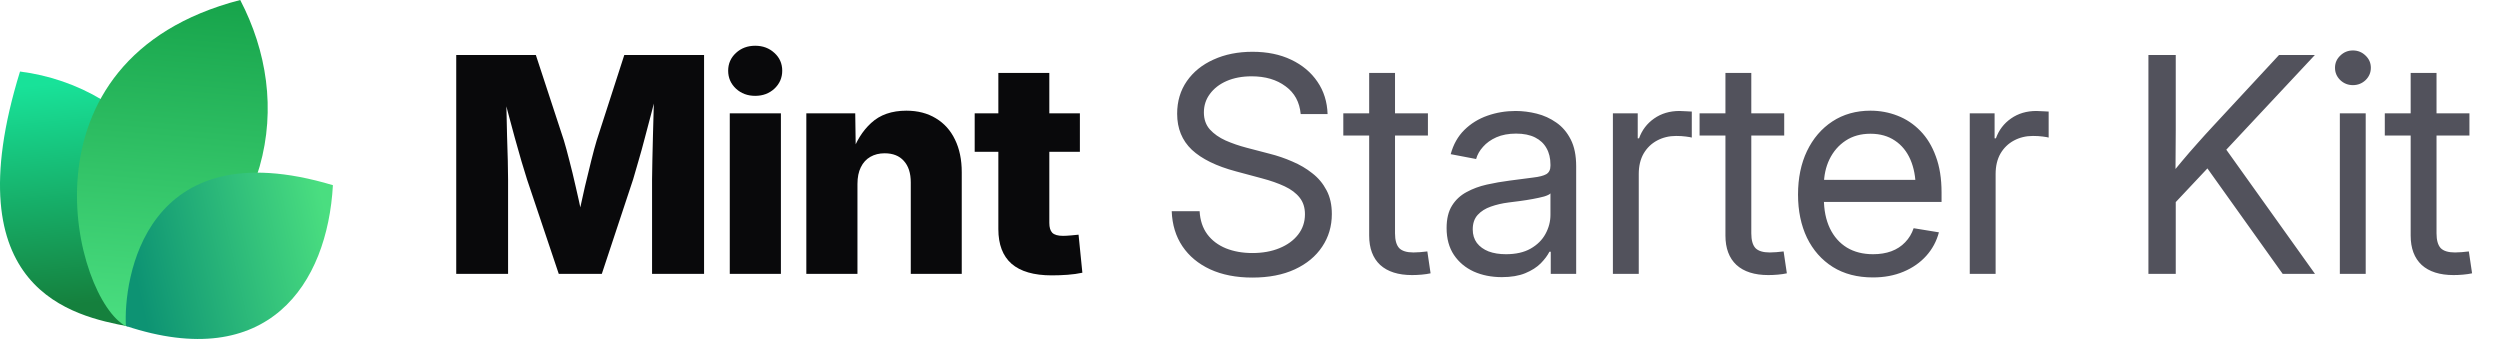
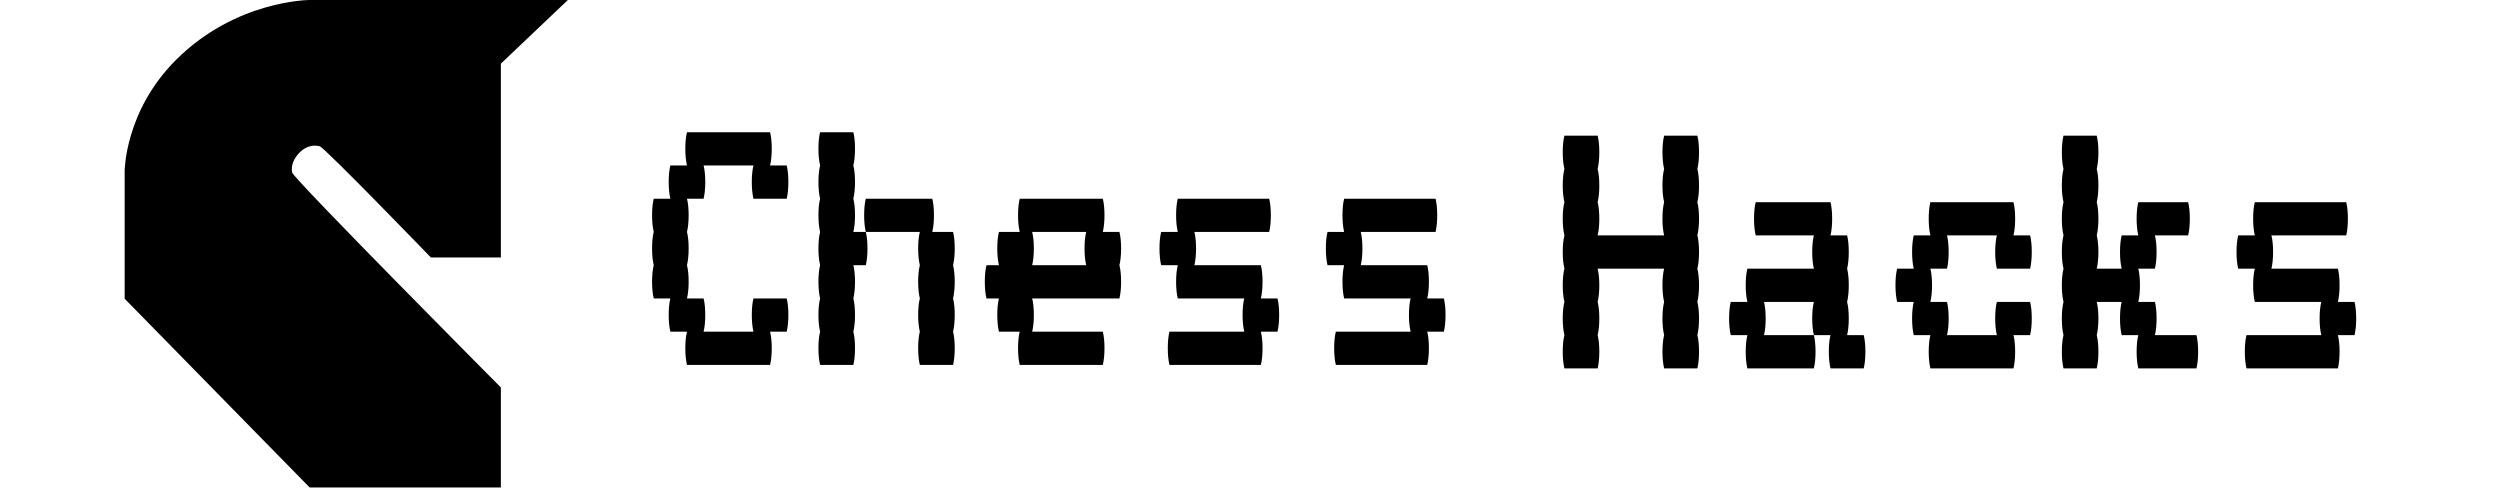
- <svg xmlns="http://www.w3.org/2000/svg" width="177" height="24" viewBox="0 0 177 24" fill="none">
-   <path d="M9.061 23.108C5.268 22.377 -3.391 20.627 1.417 5.064C9.634 6.099 16.973 14.064 9.061 23.108Z" fill="url(#paint0_linear_17557_2020)" />
-   <path d="M8.919 23.094C5.276 21.222 0.784 4.209 17.007 0C20.757 7.193 19.621 16.545 8.919 23.094Z" fill="url(#paint1_linear_17557_2020)" />
-   <path d="M8.914 23.079C8.735 19.882 10.159 9.085 23.57 13.111C23.181 20.123 18.984 26.418 8.914 23.079Z" fill="url(#paint2_linear_17557_2020)" />
-   <path d="M32.301 19.392V3.894H37.938L39.925 9.948C40.036 10.315 40.164 10.787 40.31 11.362C40.462 11.938 40.611 12.552 40.757 13.204C40.91 13.855 41.048 14.483 41.173 15.086C41.305 15.682 41.412 16.192 41.495 16.615H40.695C40.771 16.192 40.871 15.682 40.996 15.086C41.128 14.49 41.267 13.866 41.412 13.214C41.565 12.562 41.714 11.948 41.86 11.373C42.005 10.79 42.133 10.315 42.244 9.948L44.2 3.894H49.848V19.392H46.166V12.704C46.166 12.357 46.173 11.917 46.187 11.383C46.2 10.849 46.214 10.27 46.228 9.646C46.249 9.022 46.266 8.391 46.28 7.753C46.301 7.115 46.311 6.519 46.311 5.964H46.623C46.485 6.561 46.332 7.181 46.166 7.826C45.999 8.471 45.833 9.102 45.666 9.719C45.507 10.336 45.351 10.901 45.198 11.414C45.053 11.928 44.928 12.357 44.824 12.704L42.608 19.392H39.561L37.314 12.704C37.203 12.357 37.072 11.928 36.919 11.414C36.773 10.901 36.614 10.34 36.441 9.729C36.274 9.112 36.104 8.481 35.931 7.836C35.764 7.192 35.608 6.567 35.463 5.964H35.827C35.834 6.512 35.844 7.105 35.858 7.743C35.872 8.374 35.886 9.005 35.9 9.636C35.92 10.26 35.938 10.839 35.952 11.373C35.965 11.907 35.972 12.351 35.972 12.704V19.392H32.301ZM51.668 19.392V8.024H55.288V19.392H51.668ZM53.468 6.786C52.927 6.786 52.473 6.616 52.105 6.276C51.738 5.93 51.554 5.507 51.554 5.007C51.554 4.508 51.738 4.088 52.105 3.749C52.473 3.409 52.927 3.239 53.468 3.239C54.009 3.239 54.463 3.409 54.83 3.749C55.198 4.082 55.382 4.501 55.382 5.007C55.382 5.507 55.198 5.93 54.83 6.276C54.463 6.616 54.009 6.786 53.468 6.786ZM60.708 13.027V19.392H57.088V8.024H60.551L60.593 10.967H60.281C60.593 10.024 61.061 9.268 61.685 8.7C62.309 8.124 63.138 7.836 64.171 7.836C64.975 7.836 65.672 8.017 66.262 8.377C66.851 8.731 67.302 9.234 67.614 9.885C67.933 10.537 68.092 11.307 68.092 12.194V19.392H64.483V12.912C64.483 12.26 64.32 11.754 63.994 11.394C63.675 11.033 63.221 10.853 62.632 10.853C62.25 10.853 61.914 10.936 61.623 11.102C61.332 11.269 61.106 11.515 60.947 11.841C60.787 12.16 60.708 12.555 60.708 13.027ZM76.456 8.024V10.749H69.008V8.024H76.456ZM70.683 5.163H74.292V15.783C74.292 16.102 74.361 16.334 74.5 16.48C74.646 16.625 74.899 16.698 75.259 16.698C75.405 16.698 75.596 16.688 75.831 16.667C76.074 16.646 76.251 16.629 76.362 16.615L76.632 19.309C76.313 19.378 75.963 19.427 75.582 19.455C75.207 19.482 74.836 19.496 74.469 19.496C73.2 19.496 72.25 19.222 71.619 18.674C70.995 18.127 70.683 17.308 70.683 16.22V5.163Z" fill="#09090B" />
-   <path d="M88.667 19.652C87.523 19.652 86.528 19.458 85.682 19.07C84.843 18.681 84.188 18.137 83.716 17.437C83.245 16.736 82.992 15.908 82.957 14.951H84.933C84.968 15.596 85.148 16.14 85.474 16.584C85.8 17.021 86.24 17.354 86.795 17.582C87.35 17.804 87.974 17.915 88.667 17.915C89.388 17.915 90.026 17.801 90.581 17.572C91.143 17.343 91.583 17.024 91.902 16.615C92.228 16.199 92.391 15.717 92.391 15.169C92.391 14.698 92.266 14.306 92.017 13.994C91.767 13.675 91.413 13.408 90.956 13.193C90.498 12.978 89.954 12.787 89.323 12.621L87.502 12.132C86.123 11.765 85.082 11.255 84.382 10.603C83.689 9.944 83.342 9.095 83.342 8.055C83.342 7.174 83.571 6.404 84.028 5.746C84.486 5.087 85.117 4.577 85.921 4.217C86.726 3.849 87.645 3.666 88.678 3.666C89.718 3.666 90.63 3.853 91.413 4.227C92.204 4.602 92.824 5.122 93.275 5.787C93.726 6.446 93.965 7.209 93.993 8.076H92.089C92.013 7.23 91.656 6.574 91.018 6.11C90.387 5.638 89.586 5.403 88.615 5.403C87.95 5.403 87.36 5.513 86.847 5.735C86.341 5.957 85.946 6.262 85.661 6.651C85.377 7.032 85.235 7.469 85.235 7.961C85.235 8.447 85.377 8.849 85.661 9.168C85.946 9.48 86.317 9.74 86.774 9.948C87.232 10.149 87.724 10.319 88.251 10.457L89.884 10.884C90.439 11.023 90.977 11.206 91.496 11.435C92.023 11.657 92.495 11.934 92.911 12.267C93.334 12.593 93.67 12.995 93.92 13.474C94.17 13.945 94.294 14.504 94.294 15.149C94.294 16.015 94.066 16.788 93.608 17.468C93.157 18.148 92.512 18.681 91.673 19.07C90.834 19.458 89.832 19.652 88.667 19.652ZM101.097 8.024V9.594H95.106V8.024H101.097ZM96.937 5.163H98.767V16.521C98.767 17 98.865 17.347 99.059 17.562C99.26 17.77 99.6 17.874 100.078 17.874C100.21 17.874 100.366 17.867 100.546 17.853C100.733 17.832 100.903 17.815 101.056 17.801L101.285 19.351C101.097 19.392 100.886 19.423 100.65 19.444C100.414 19.465 100.189 19.475 99.974 19.475C98.996 19.475 98.244 19.236 97.717 18.758C97.197 18.272 96.937 17.579 96.937 16.677V5.163ZM106.33 19.621C105.595 19.621 104.932 19.489 104.343 19.226C103.754 18.955 103.285 18.564 102.939 18.05C102.592 17.53 102.419 16.896 102.419 16.147C102.419 15.495 102.547 14.965 102.804 14.556C103.06 14.146 103.403 13.828 103.833 13.599C104.263 13.363 104.742 13.186 105.269 13.068C105.796 12.95 106.333 12.857 106.881 12.787C107.574 12.69 108.132 12.617 108.555 12.569C108.978 12.52 109.287 12.441 109.481 12.33C109.675 12.212 109.772 12.014 109.772 11.737V11.654C109.772 11.203 109.679 10.815 109.492 10.489C109.311 10.163 109.041 9.91 108.68 9.729C108.32 9.549 107.872 9.459 107.338 9.459C106.805 9.459 106.34 9.546 105.945 9.719C105.556 9.892 105.241 10.118 104.998 10.395C104.755 10.665 104.593 10.953 104.509 11.258L102.71 10.915C102.897 10.222 103.22 9.65 103.677 9.199C104.135 8.748 104.679 8.412 105.31 8.19C105.941 7.968 106.607 7.857 107.307 7.857C107.8 7.857 108.295 7.92 108.795 8.044C109.301 8.169 109.765 8.381 110.188 8.679C110.611 8.97 110.951 9.369 111.208 9.875C111.464 10.374 111.593 11.005 111.593 11.768V19.392H109.793V17.822H109.7C109.568 18.085 109.363 18.359 109.086 18.643C108.809 18.921 108.444 19.153 107.994 19.34C107.543 19.527 106.988 19.621 106.33 19.621ZM106.621 17.998C107.321 17.998 107.904 17.867 108.368 17.603C108.84 17.333 109.19 16.986 109.419 16.563C109.654 16.133 109.772 15.682 109.772 15.211V13.692C109.703 13.769 109.554 13.841 109.325 13.911C109.096 13.973 108.829 14.032 108.524 14.088C108.226 14.143 107.921 14.192 107.609 14.233C107.304 14.275 107.033 14.309 106.798 14.337C106.354 14.393 105.938 14.49 105.549 14.628C105.168 14.76 104.86 14.954 104.624 15.211C104.388 15.467 104.27 15.811 104.27 16.241C104.27 16.615 104.367 16.934 104.561 17.198C104.762 17.461 105.04 17.662 105.393 17.801C105.747 17.933 106.156 17.998 106.621 17.998ZM114.193 19.392V8.024H115.951V9.792H116.045C116.253 9.209 116.61 8.741 117.116 8.388C117.622 8.034 118.219 7.857 118.905 7.857C119.058 7.857 119.217 7.864 119.384 7.878C119.55 7.885 119.682 7.892 119.779 7.899V9.74C119.716 9.719 119.578 9.695 119.363 9.667C119.155 9.639 118.922 9.625 118.666 9.625C118.174 9.625 117.726 9.733 117.324 9.948C116.922 10.163 116.603 10.471 116.367 10.874C116.138 11.276 116.024 11.758 116.024 12.319V19.392H114.193ZM126.322 8.024V9.594H120.33V8.024H126.322ZM122.161 5.163H123.992V16.521C123.992 17 124.089 17.347 124.283 17.562C124.484 17.77 124.824 17.874 125.302 17.874C125.434 17.874 125.59 17.867 125.77 17.853C125.958 17.832 126.127 17.815 126.28 17.801L126.509 19.351C126.322 19.392 126.11 19.423 125.874 19.444C125.639 19.465 125.413 19.475 125.198 19.475C124.221 19.475 123.468 19.236 122.941 18.758C122.421 18.272 122.161 17.579 122.161 16.677V5.163ZM132.604 19.642C131.502 19.642 130.555 19.396 129.765 18.903C128.974 18.404 128.364 17.714 127.934 16.834C127.511 15.946 127.3 14.927 127.3 13.775C127.3 12.611 127.511 11.584 127.934 10.697C128.364 9.802 128.964 9.102 129.734 8.596C130.51 8.089 131.408 7.836 132.428 7.836C133.1 7.836 133.738 7.954 134.341 8.19C134.952 8.426 135.489 8.783 135.954 9.261C136.425 9.74 136.793 10.343 137.056 11.071C137.327 11.792 137.462 12.645 137.462 13.63V14.296H128.433V12.735H136.463L135.631 13.297C135.631 12.541 135.506 11.876 135.257 11.3C135.007 10.725 134.643 10.277 134.165 9.958C133.686 9.632 133.107 9.469 132.428 9.469C131.748 9.469 131.162 9.632 130.67 9.958C130.177 10.284 129.796 10.725 129.526 11.279C129.262 11.827 129.13 12.441 129.13 13.12V14.046C129.13 14.864 129.273 15.572 129.557 16.168C129.841 16.757 130.243 17.211 130.763 17.53C131.283 17.842 131.901 17.998 132.615 17.998C133.093 17.998 133.523 17.929 133.905 17.79C134.293 17.645 134.619 17.433 134.882 17.156C135.153 16.879 135.354 16.546 135.486 16.157L137.275 16.449C137.108 17.08 136.81 17.634 136.38 18.113C135.95 18.591 135.413 18.966 134.768 19.236C134.123 19.507 133.402 19.642 132.604 19.642ZM139.459 19.392V8.024H141.217V9.792H141.311C141.519 9.209 141.876 8.741 142.382 8.388C142.888 8.034 143.485 7.857 144.171 7.857C144.324 7.857 144.483 7.864 144.649 7.878C144.816 7.885 144.948 7.892 145.045 7.899V9.74C144.982 9.719 144.844 9.695 144.629 9.667C144.421 9.639 144.188 9.625 143.932 9.625C143.439 9.625 142.992 9.733 142.59 9.948C142.188 10.163 141.869 10.471 141.633 10.874C141.404 11.276 141.29 11.758 141.29 12.319V19.392H139.459ZM153.429 14.961V12.715C153.783 12.257 154.136 11.82 154.49 11.404C154.844 10.981 155.204 10.565 155.572 10.156C155.939 9.74 156.314 9.327 156.695 8.918L161.355 3.894H163.893L157.277 10.967H157.184L153.429 14.961ZM152.108 19.392V3.894H154.043V9.241L154.022 12.559L154.043 13.505V19.392H152.108ZM161.615 19.392L155.967 11.477L157.173 9.969L163.903 19.392H161.615ZM165.661 19.392V8.024H167.492V19.392H165.661ZM166.587 6.027C166.24 6.027 165.942 5.909 165.692 5.673C165.443 5.43 165.318 5.139 165.318 4.799C165.318 4.459 165.443 4.172 165.692 3.936C165.942 3.693 166.24 3.572 166.587 3.572C166.934 3.572 167.232 3.693 167.482 3.936C167.731 4.172 167.856 4.459 167.856 4.799C167.856 5.139 167.731 5.43 167.482 5.673C167.232 5.909 166.934 6.027 166.587 6.027ZM174.836 8.024V9.594H168.844V8.024H174.836ZM170.675 5.163H172.506V16.521C172.506 17 172.603 17.347 172.797 17.562C172.998 17.77 173.338 17.874 173.816 17.874C173.948 17.874 174.104 17.867 174.284 17.853C174.472 17.832 174.641 17.815 174.794 17.801L175.023 19.351C174.836 19.392 174.624 19.423 174.388 19.444C174.153 19.465 173.927 19.475 173.712 19.475C172.735 19.475 171.982 19.236 171.455 18.758C170.935 18.272 170.675 17.579 170.675 16.677V5.163Z" fill="#52525C" />
-   <defs>
-     <linearGradient id="paint0_linear_17557_2020" x1="3.776" y1="5.916" x2="5.232" y2="21.559" gradientUnits="userSpaceOnUse">
-       <stop stop-color="#18E299" />
-       <stop offset="1" stop-color="#15803D" />
-     </linearGradient>
-     <linearGradient id="paint1_linear_17557_2020" x1="12.171" y1="-0.718" x2="10.19" y2="22.983" gradientUnits="userSpaceOnUse">
-       <stop stop-color="#16A34A" />
-       <stop offset="1" stop-color="#4ADE80" />
-     </linearGradient>
-     <linearGradient id="paint2_linear_17557_2020" x1="23.133" y1="15.353" x2="9.338" y2="18.52" gradientUnits="userSpaceOnUse">
-       <stop stop-color="#4ADE80" />
-       <stop offset="1" stop-color="#0D9373" />
-     </linearGradient>
-   </defs>
+ <svg xmlns="http://www.w3.org/2000/svg" width="361" height="71" viewBox="0 0 361 71" fill="none">
+   <path d="M72.327 70.39V55.951C72.327 55.951 42.366 25.81 42.185 24.907C41.978 23.87 42.464 22.824 43.268 22.019C44.073 21.215 45.075 20.847 46.156 21.117C46.878 21.297 62.22 37.18 62.22 37.18H72.327V9.189L82 0H44.712C44.712 0 34.064 0 25.4 8.663C18 16.063 18 24.727 18 24.727V43.136L44.712 70.39H72.327Z" fill="black" />
+   <path d="M65.895 16.762C67.209 19.402 65.302 24.717 65.115 24.159C64.821 23.276 63.938 21.51 63.349 20.627C62.482 19.326 61.572 18.569 61.849 17.048C62.218 15.017 64.581 14.121 65.895 16.762Z" fill="black" />
+   <path d="M113.6 43.095C113.76 43.735 113.84 44.535 113.84 45.495C113.84 46.415 113.76 47.215 113.6 47.895H111.2C111.36 48.535 111.44 49.335 111.44 50.295C111.44 51.215 111.36 52.015 111.2 52.695H99.2C99.04 52.015 98.96 51.215 98.96 50.295C98.96 49.335 99.04 48.535 99.2 47.895H96.8C96.64 47.215 96.56 46.415 96.56 45.495C96.56 44.535 96.64 43.735 96.8 43.095H94.4C94.24 42.415 94.16 41.615 94.16 40.695C94.16 39.735 94.24 38.935 94.4 38.295C94.24 37.615 94.16 36.815 94.16 35.895C94.16 34.935 94.24 34.135 94.4 33.495C94.24 32.815 94.16 32.015 94.16 31.095C94.16 30.135 94.24 29.335 94.4 28.695H96.8C96.64 28.015 96.56 27.215 96.56 26.295C96.56 25.335 96.64 24.535 96.8 23.895H99.2C99.04 23.215 98.96 22.415 98.96 21.495C98.96 20.535 99.04 19.735 99.2 19.095H111.2C111.36 19.735 111.44 20.535 111.44 21.495C111.44 22.415 111.36 23.215 111.2 23.895H113.6C113.76 24.535 113.84 25.335 113.84 26.295C113.84 27.215 113.76 28.015 113.6 28.695H108.8C108.64 28.015 108.56 27.215 108.56 26.295C108.56 25.335 108.64 24.535 108.8 23.895H101.6C101.76 24.535 101.84 25.335 101.84 26.295C101.84 27.215 101.76 28.015 101.6 28.695H99.2C99.36 29.335 99.44 30.135 99.44 31.095C99.44 32.015 99.36 32.815 99.2 33.495C99.36 34.135 99.44 34.935 99.44 35.895C99.44 36.815 99.36 37.615 99.2 38.295C99.36 38.935 99.44 39.735 99.44 40.695C99.44 41.615 99.36 42.415 99.2 43.095H101.6C101.76 43.735 101.84 44.535 101.84 45.495C101.84 46.415 101.76 47.215 101.6 47.895H108.8C108.64 47.215 108.56 46.415 108.56 45.495C108.56 44.535 108.64 43.735 108.8 43.095H113.6ZM123.463 31.095C123.463 32.015 123.383 32.815 123.223 33.495H125.023C125.183 34.135 125.263 34.935 125.263 35.895C125.263 36.815 125.183 37.615 125.023 38.295H123.223C123.383 38.935 123.463 39.735 123.463 40.695C123.463 41.615 123.383 42.415 123.223 43.095C123.383 43.735 123.463 44.535 123.463 45.495C123.463 46.415 123.383 47.215 123.223 47.895C123.383 48.535 123.463 49.335 123.463 50.295C123.463 51.215 123.383 52.015 123.223 52.695H118.423C118.263 52.015 118.183 51.215 118.183 50.295C118.183 49.335 118.263 48.535 118.423 47.895C118.263 47.215 118.183 46.415 118.183 45.495C118.183 44.535 118.263 43.735 118.423 43.095C118.263 42.415 118.183 41.615 118.183 40.695C118.183 39.735 118.263 38.935 118.423 38.295C118.263 37.615 118.183 36.815 118.183 35.895C118.183 34.935 118.263 34.135 118.423 33.495C118.263 32.815 118.183 32.015 118.183 31.095C118.183 30.135 118.263 29.335 118.423 28.695C118.263 28.015 118.183 27.215 118.183 26.295C118.183 25.335 118.263 24.535 118.423 23.895C118.263 23.215 118.183 22.415 118.183 21.495C118.183 20.535 118.263 19.735 118.423 19.095H123.223C123.383 19.735 123.463 20.535 123.463 21.495C123.463 22.415 123.383 23.215 123.223 23.895C123.383 24.535 123.463 25.335 123.463 26.295C123.463 27.215 123.383 28.015 123.223 28.695C123.383 29.335 123.463 30.135 123.463 31.095ZM137.623 38.295C137.783 38.935 137.863 39.735 137.863 40.695C137.863 41.615 137.783 42.415 137.623 43.095C137.783 43.735 137.863 44.535 137.863 45.495C137.863 46.415 137.783 47.215 137.623 47.895C137.783 48.535 137.863 49.335 137.863 50.295C137.863 51.215 137.783 52.015 137.623 52.695H132.823C132.663 52.015 132.583 51.215 132.583 50.295C132.583 49.335 132.663 48.535 132.823 47.895C132.663 47.215 132.583 46.415 132.583 45.495C132.583 44.535 132.663 43.735 132.823 43.095C132.663 42.415 132.583 41.615 132.583 40.695C132.583 39.735 132.663 38.935 132.823 38.295C132.663 37.615 132.583 36.815 132.583 35.895C132.583 34.935 132.663 34.135 132.823 33.495H125.023C124.863 32.815 124.783 32.015 124.783 31.095C124.783 30.135 124.863 29.335 125.023 28.695H134.623C134.783 29.335 134.863 30.135 134.863 31.095C134.863 32.015 134.783 32.815 134.623 33.495H137.623C137.783 34.135 137.863 34.935 137.863 35.895C137.863 36.815 137.783 37.615 137.623 38.295ZM161.887 35.895C161.887 36.815 161.807 37.615 161.647 38.295C161.807 38.935 161.887 39.735 161.887 40.695C161.887 41.615 161.807 42.415 161.647 43.095H149.047C149.207 43.735 149.287 44.535 149.287 45.495C149.287 46.415 149.207 47.215 149.047 47.895H159.247C159.407 48.535 159.487 49.335 159.487 50.295C159.487 51.215 159.407 52.015 159.247 52.695H147.247C147.087 52.015 147.007 51.215 147.007 50.295C147.007 49.335 147.087 48.535 147.247 47.895H144.247C144.087 47.215 144.007 46.415 144.007 45.495C144.007 44.535 144.087 43.735 144.247 43.095H142.447C142.287 42.415 142.207 41.615 142.207 40.695C142.207 39.735 142.287 38.935 142.447 38.295H144.247C144.087 37.615 144.007 36.815 144.007 35.895C144.007 34.935 144.087 34.135 144.247 33.495H147.247C147.087 32.815 147.007 32.015 147.007 31.095C147.007 30.135 147.087 29.335 147.247 28.695H159.247C159.407 29.335 159.487 30.135 159.487 31.095C159.487 32.015 159.407 32.815 159.247 33.495H161.647C161.807 34.135 161.887 34.935 161.887 35.895ZM156.847 38.295C156.687 37.615 156.607 36.815 156.607 35.895C156.607 34.935 156.687 34.135 156.847 33.495H149.047C149.207 34.135 149.287 34.935 149.287 35.895C149.287 36.815 149.207 37.615 149.047 38.295H156.847ZM184.71 45.495C184.71 46.415 184.63 47.215 184.47 47.895H182.07C182.23 48.535 182.31 49.335 182.31 50.295C182.31 51.215 182.23 52.015 182.07 52.695H168.87C168.71 52.015 168.63 51.215 168.63 50.295C168.63 49.335 168.71 48.535 168.87 47.895H179.67C179.51 47.215 179.43 46.415 179.43 45.495C179.43 44.535 179.51 43.735 179.67 43.095H170.07C169.91 42.415 169.83 41.615 169.83 40.695C169.83 39.735 169.91 38.935 170.07 38.295H167.67C167.51 37.615 167.43 36.815 167.43 35.895C167.43 34.935 167.51 34.135 167.67 33.495H170.07C169.91 32.815 169.83 32.015 169.83 31.095C169.83 30.135 169.91 29.335 170.07 28.695H183.27C183.43 29.335 183.51 30.135 183.51 31.095C183.51 32.015 183.43 32.815 183.27 33.495H172.47C172.63 34.135 172.71 34.935 172.71 35.895C172.71 36.815 172.63 37.615 172.47 38.295H182.07C182.23 38.935 182.31 39.735 182.31 40.695C182.31 41.615 182.23 42.415 182.07 43.095H184.47C184.63 43.735 184.71 44.535 184.71 45.495ZM208.734 45.495C208.734 46.415 208.654 47.215 208.494 47.895H206.094C206.254 48.535 206.334 49.335 206.334 50.295C206.334 51.215 206.254 52.015 206.094 52.695H192.894C192.734 52.015 192.654 51.215 192.654 50.295C192.654 49.335 192.734 48.535 192.894 47.895H203.694C203.534 47.215 203.454 46.415 203.454 45.495C203.454 44.535 203.534 43.735 203.694 43.095H194.094C193.934 42.415 193.854 41.615 193.854 40.695C193.854 39.735 193.934 38.935 194.094 38.295H191.694C191.534 37.615 191.454 36.815 191.454 35.895C191.454 34.935 191.534 34.135 191.694 33.495H194.094C193.934 32.815 193.854 32.015 193.854 31.095C193.854 30.135 193.934 29.335 194.094 28.695H207.294C207.454 29.335 207.534 30.135 207.534 31.095C207.534 32.015 207.454 32.815 207.294 33.495H196.494C196.654 34.135 196.734 34.935 196.734 35.895C196.734 36.815 196.654 37.615 196.494 38.295H206.094C206.254 38.935 206.334 39.735 206.334 40.695C206.334 41.615 206.254 42.415 206.094 43.095H208.494C208.654 43.735 208.734 44.535 208.734 45.495Z" fill="black" />
+   <path d="M245.1 24.395C245.26 25.035 245.34 25.835 245.34 26.795C245.34 27.715 245.26 28.515 245.1 29.195C245.26 29.835 245.34 30.635 245.34 31.595C245.34 32.515 245.26 33.315 245.1 33.995C245.26 34.635 245.34 35.435 245.34 36.395C245.34 37.315 245.26 38.115 245.1 38.795C245.26 39.435 245.34 40.235 245.34 41.195C245.34 42.115 245.26 42.915 245.1 43.595C245.26 44.235 245.34 45.035 245.34 45.995C245.34 46.915 245.26 47.715 245.1 48.395C245.26 49.035 245.34 49.835 245.34 50.795C245.34 51.715 245.26 52.515 245.1 53.195H240.3C240.14 52.515 240.06 51.715 240.06 50.795C240.06 49.835 240.14 49.035 240.3 48.395C240.14 47.715 240.06 46.915 240.06 45.995C240.06 45.035 240.14 44.235 240.3 43.595C240.14 42.915 240.06 42.115 240.06 41.195C240.06 40.235 240.14 39.435 240.3 38.795H230.7C230.86 39.435 230.94 40.235 230.94 41.195C230.94 42.115 230.86 42.915 230.7 43.595C230.86 44.235 230.94 45.035 230.94 45.995C230.94 46.915 230.86 47.715 230.7 48.395C230.86 49.035 230.94 49.835 230.94 50.795C230.94 51.715 230.86 52.515 230.7 53.195H225.9C225.74 52.515 225.66 51.715 225.66 50.795C225.66 49.835 225.74 49.035 225.9 48.395C225.74 47.715 225.66 46.915 225.66 45.995C225.66 45.035 225.74 44.235 225.9 43.595C225.74 42.915 225.66 42.115 225.66 41.195C225.66 40.235 225.74 39.435 225.9 38.795C225.74 38.115 225.66 37.315 225.66 36.395C225.66 35.435 225.74 34.635 225.9 33.995C225.74 33.315 225.66 32.515 225.66 31.595C225.66 30.635 225.74 29.835 225.9 29.195C225.74 28.515 225.66 27.715 225.66 26.795C225.66 25.835 225.74 25.035 225.9 24.395C225.74 23.715 225.66 22.915 225.66 21.995C225.66 21.035 225.74 20.235 225.9 19.595H230.7C230.86 20.235 230.94 21.035 230.94 21.995C230.94 22.915 230.86 23.715 230.7 24.395C230.86 25.035 230.94 25.835 230.94 26.795C230.94 27.715 230.86 28.515 230.7 29.195C230.86 29.835 230.94 30.635 230.94 31.595C230.94 32.515 230.86 33.315 230.7 33.995H240.3C240.14 33.315 240.06 32.515 240.06 31.595C240.06 30.635 240.14 29.835 240.3 29.195C240.14 28.515 240.06 27.715 240.06 26.795C240.06 25.835 240.14 25.035 240.3 24.395C240.14 23.715 240.06 22.915 240.06 21.995C240.06 21.035 240.14 20.235 240.3 19.595H245.1C245.26 20.235 245.34 21.035 245.34 21.995C245.34 22.915 245.26 23.715 245.1 24.395ZM269.123 48.395C269.283 49.035 269.363 49.835 269.363 50.795C269.363 51.715 269.283 52.515 269.123 53.195H264.323C264.163 52.515 264.083 51.715 264.083 50.795C264.083 49.835 264.163 49.035 264.323 48.395H261.923C261.763 47.715 261.683 46.915 261.683 45.995C261.683 45.035 261.763 44.235 261.923 43.595H254.723C254.883 44.235 254.963 45.035 254.963 45.995C254.963 46.915 254.883 47.715 254.723 48.395H261.923C262.083 49.035 262.163 49.835 262.163 50.795C262.163 51.715 262.083 52.515 261.923 53.195H252.323C252.163 52.515 252.083 51.715 252.083 50.795C252.083 49.835 252.163 49.035 252.323 48.395H249.923C249.763 47.715 249.683 46.915 249.683 45.995C249.683 45.035 249.763 44.235 249.923 43.595H252.323C252.163 42.915 252.083 42.115 252.083 41.195C252.083 40.235 252.163 39.435 252.323 38.795H261.923C261.763 38.115 261.683 37.315 261.683 36.395C261.683 35.435 261.763 34.635 261.923 33.995H253.523C253.363 33.315 253.283 32.515 253.283 31.595C253.283 30.635 253.363 29.835 253.523 29.195H264.323C264.483 29.835 264.563 30.635 264.563 31.595C264.563 32.515 264.483 33.315 264.323 33.995H266.723C266.883 34.635 266.963 35.435 266.963 36.395C266.963 37.315 266.883 38.115 266.723 38.795C266.883 39.435 266.963 40.235 266.963 41.195C266.963 42.115 266.883 42.915 266.723 43.595C266.883 44.235 266.963 45.035 266.963 45.995C266.963 46.915 266.883 47.715 266.723 48.395H269.123ZM293.147 43.595C293.307 44.235 293.387 45.035 293.387 45.995C293.387 46.915 293.307 47.715 293.147 48.395H290.747C290.907 49.035 290.987 49.835 290.987 50.795C290.987 51.715 290.907 52.515 290.747 53.195H278.747C278.587 52.515 278.507 51.715 278.507 50.795C278.507 49.835 278.587 49.035 278.747 48.395H276.347C276.187 47.715 276.107 46.915 276.107 45.995C276.107 45.035 276.187 44.235 276.347 43.595H273.947C273.787 42.915 273.707 42.115 273.707 41.195C273.707 40.235 273.787 39.435 273.947 38.795H276.347C276.187 38.115 276.107 37.315 276.107 36.395C276.107 35.435 276.187 34.635 276.347 33.995H278.747C278.587 33.315 278.507 32.515 278.507 31.595C278.507 30.635 278.587 29.835 278.747 29.195H290.747C290.907 29.835 290.987 30.635 290.987 31.595C290.987 32.515 290.907 33.315 290.747 33.995H293.147C293.307 34.635 293.387 35.435 293.387 36.395C293.387 37.315 293.307 38.115 293.147 38.795H288.347C288.187 38.115 288.107 37.315 288.107 36.395C288.107 35.435 288.187 34.635 288.347 33.995H281.147C281.307 34.635 281.387 35.435 281.387 36.395C281.387 37.315 281.307 38.115 281.147 38.795H278.747C278.907 39.435 278.987 40.235 278.987 41.195C278.987 42.115 278.907 42.915 278.747 43.595H281.147C281.307 44.235 281.387 45.035 281.387 45.995C281.387 46.915 281.307 47.715 281.147 48.395H288.347C288.187 47.715 288.107 46.915 288.107 45.995C288.107 45.035 288.187 44.235 288.347 43.595H293.147ZM317.17 48.395C317.33 49.035 317.41 49.835 317.41 50.795C317.41 51.715 317.33 52.515 317.17 53.195H308.77C308.61 52.515 308.53 51.715 308.53 50.795C308.53 49.835 308.61 49.035 308.77 48.395H306.37C306.21 47.715 306.13 46.915 306.13 45.995C306.13 45.035 306.21 44.235 306.37 43.595H302.77C302.93 44.235 303.01 45.035 303.01 45.995C303.01 46.915 302.93 47.715 302.77 48.395C302.93 49.035 303.01 49.835 303.01 50.795C303.01 51.715 302.93 52.515 302.77 53.195H297.97C297.81 52.515 297.73 51.715 297.73 50.795C297.73 49.835 297.81 49.035 297.97 48.395C297.81 47.715 297.73 46.915 297.73 45.995C297.73 45.035 297.81 44.235 297.97 43.595C297.81 42.915 297.73 42.115 297.73 41.195C297.73 40.235 297.81 39.435 297.97 38.795C297.81 38.115 297.73 37.315 297.73 36.395C297.73 35.435 297.81 34.635 297.97 33.995C297.81 33.315 297.73 32.515 297.73 31.595C297.73 30.635 297.81 29.835 297.97 29.195C297.81 28.515 297.73 27.715 297.73 26.795C297.73 25.835 297.81 25.035 297.97 24.395C297.81 23.715 297.73 22.915 297.73 21.995C297.73 21.035 297.81 20.235 297.97 19.595H302.77C302.93 20.235 303.01 21.035 303.01 21.995C303.01 22.915 302.93 23.715 302.77 24.395C302.93 25.035 303.01 25.835 303.01 26.795C303.01 27.715 302.93 28.515 302.77 29.195C302.93 29.835 303.01 30.635 303.01 31.595C303.01 32.515 302.93 33.315 302.77 33.995C302.93 34.635 303.01 35.435 303.01 36.395C303.01 37.315 302.93 38.115 302.77 38.795H306.37C306.21 38.115 306.13 37.315 306.13 36.395C306.13 35.435 306.21 34.635 306.37 33.995H308.77C308.61 33.315 308.53 32.515 308.53 31.595C308.53 30.635 308.61 29.835 308.77 29.195H315.97C316.13 29.835 316.21 30.635 316.21 31.595C316.21 32.515 316.13 33.315 315.97 33.995H311.17C311.33 34.635 311.41 35.435 311.41 36.395C311.41 37.315 311.33 38.115 311.17 38.795H308.77C308.93 39.435 309.01 40.235 309.01 41.195C309.01 42.115 308.93 42.915 308.77 43.595H311.17C311.33 44.235 311.41 45.035 311.41 45.995C311.41 46.915 311.33 47.715 311.17 48.395H317.17ZM340.234 45.995C340.234 46.915 340.154 47.715 339.994 48.395H337.594C337.754 49.035 337.834 49.835 337.834 50.795C337.834 51.715 337.754 52.515 337.594 53.195H324.394C324.234 52.515 324.154 51.715 324.154 50.795C324.154 49.835 324.234 49.035 324.394 48.395H335.194C335.034 47.715 334.954 46.915 334.954 45.995C334.954 45.035 335.034 44.235 335.194 43.595H325.594C325.434 42.915 325.354 42.115 325.354 41.195C325.354 40.235 325.434 39.435 325.594 38.795H323.194C323.034 38.115 322.954 37.315 322.954 36.395C322.954 35.435 323.034 34.635 323.194 33.995H325.594C325.434 33.315 325.354 32.515 325.354 31.595C325.354 30.635 325.434 29.835 325.594 29.195H338.794C338.954 29.835 339.034 30.635 339.034 31.595C339.034 32.515 338.954 33.315 338.794 33.995H327.994C328.154 34.635 328.234 35.435 328.234 36.395C328.234 37.315 328.154 38.115 327.994 38.795H337.594C337.754 39.435 337.834 40.235 337.834 41.195C337.834 42.115 337.754 42.915 337.594 43.595H339.994C340.154 44.235 340.234 45.035 340.234 45.995Z" fill="black" />
</svg>
